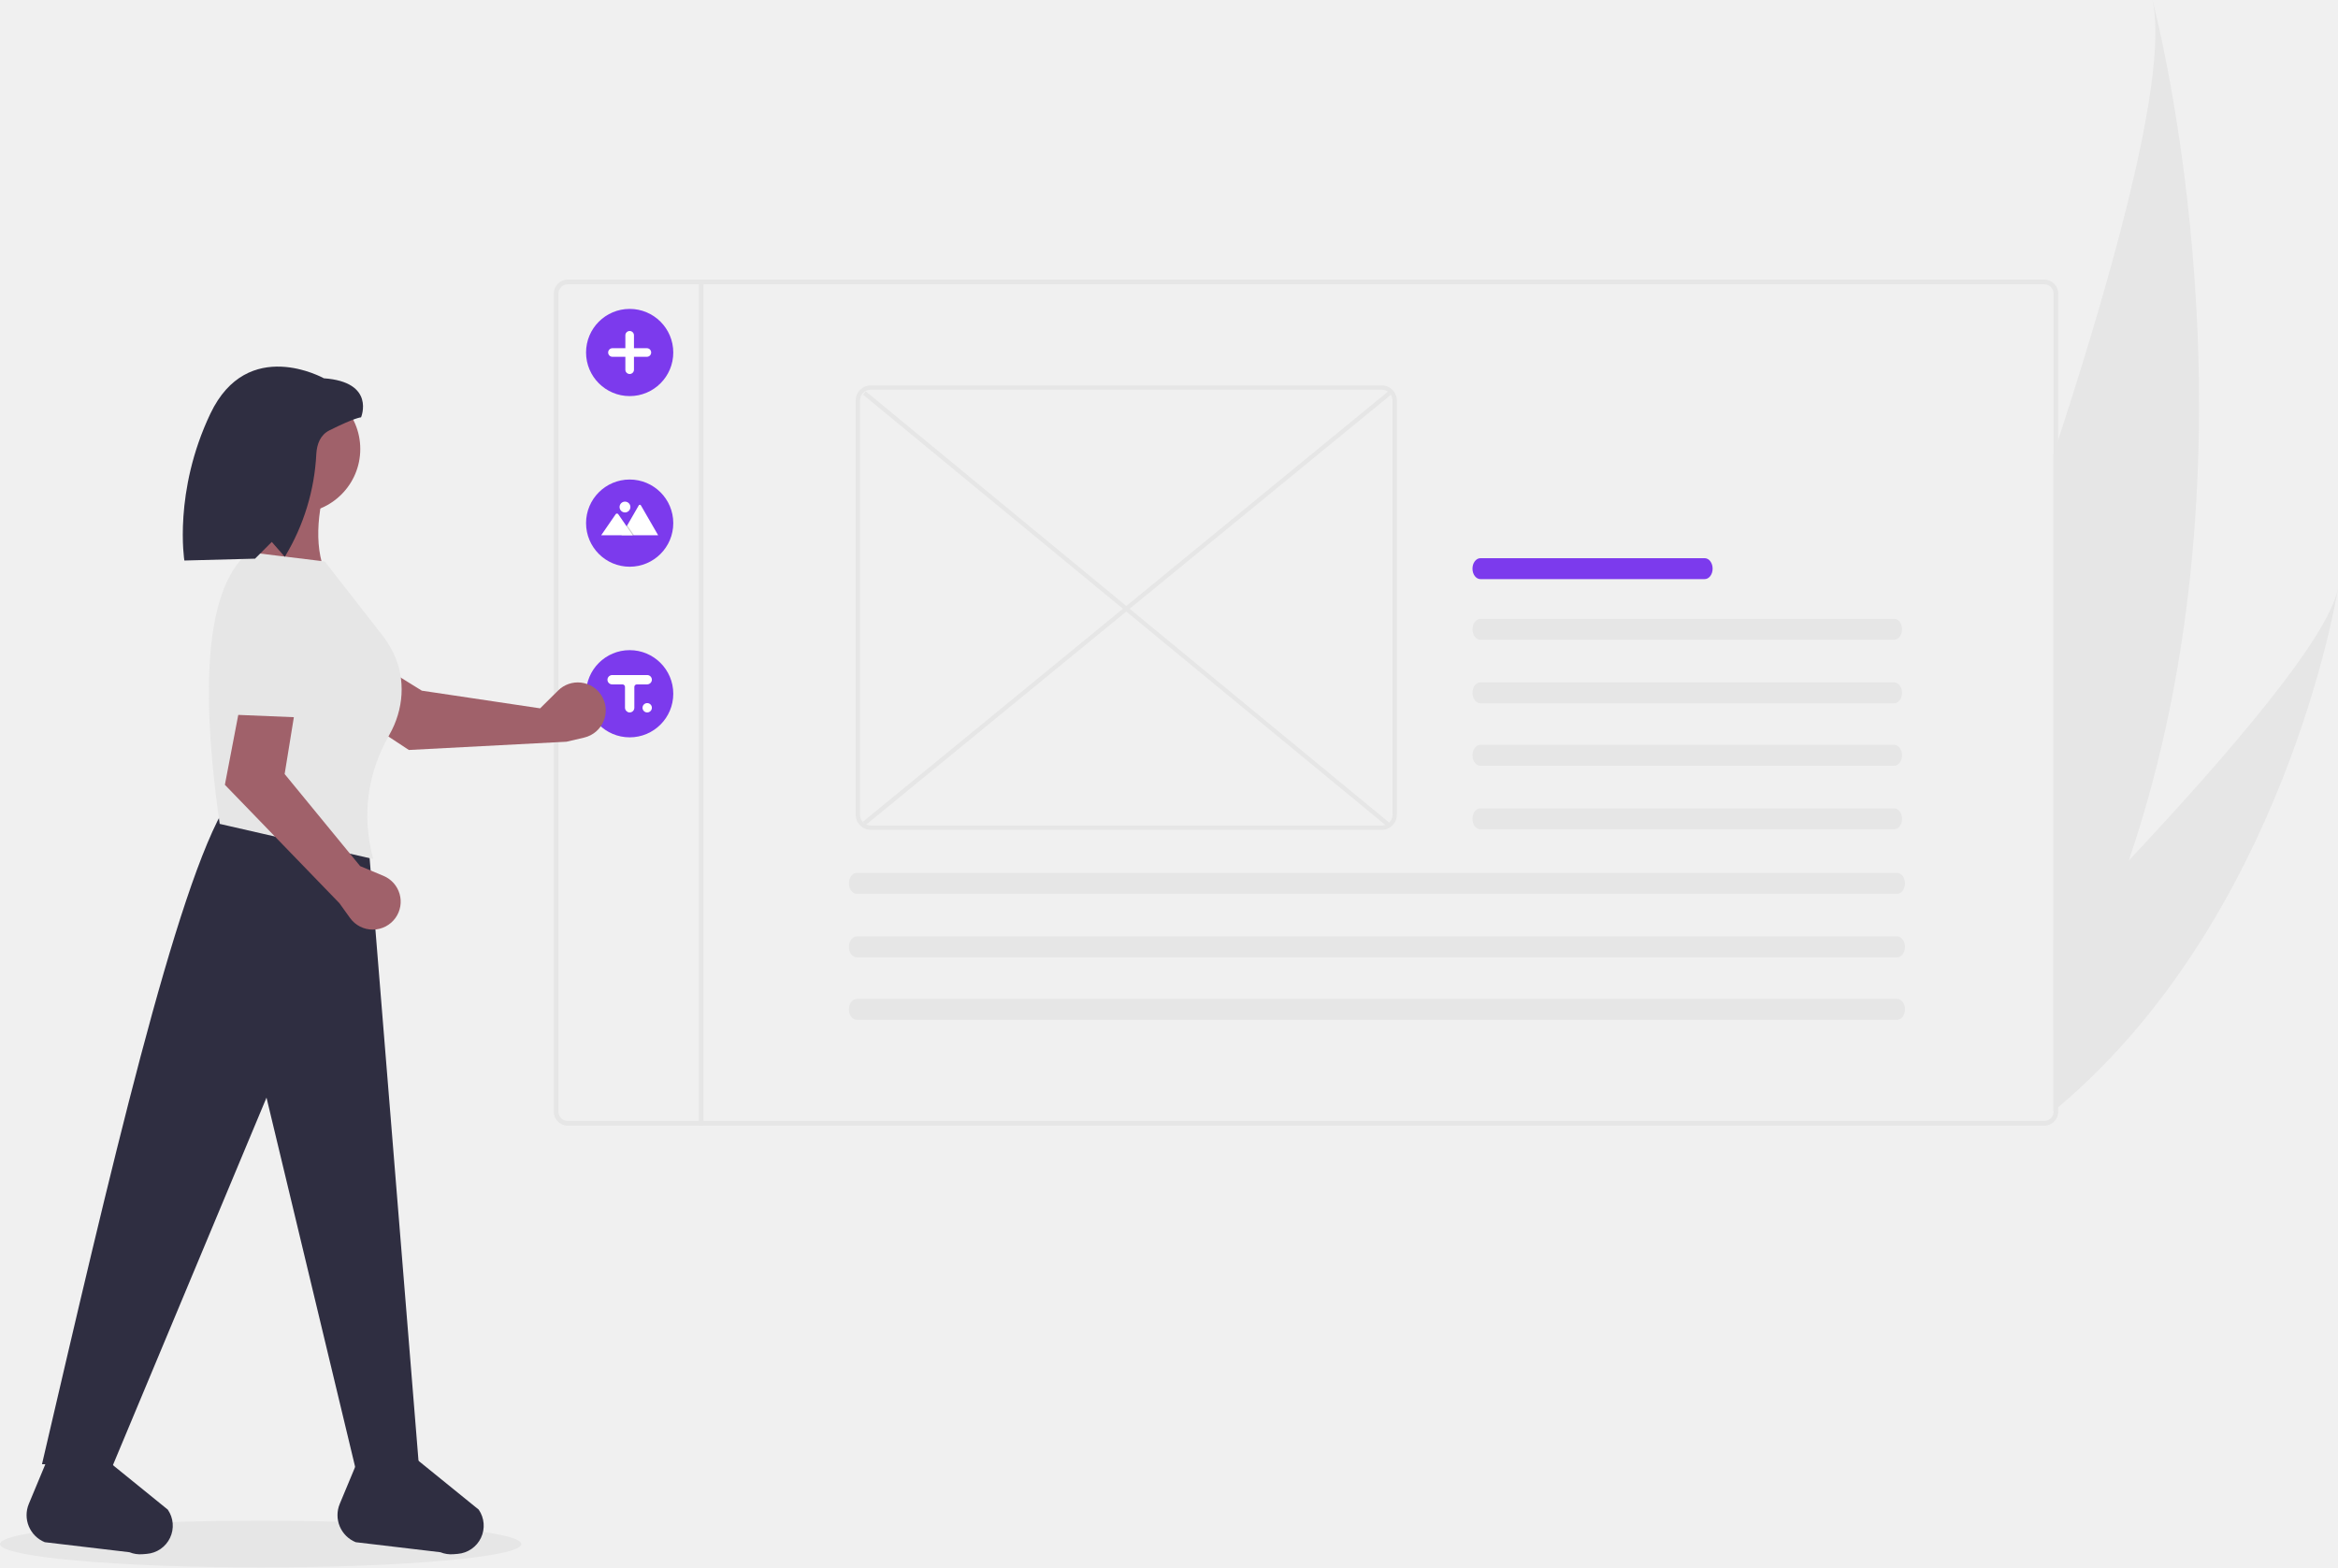
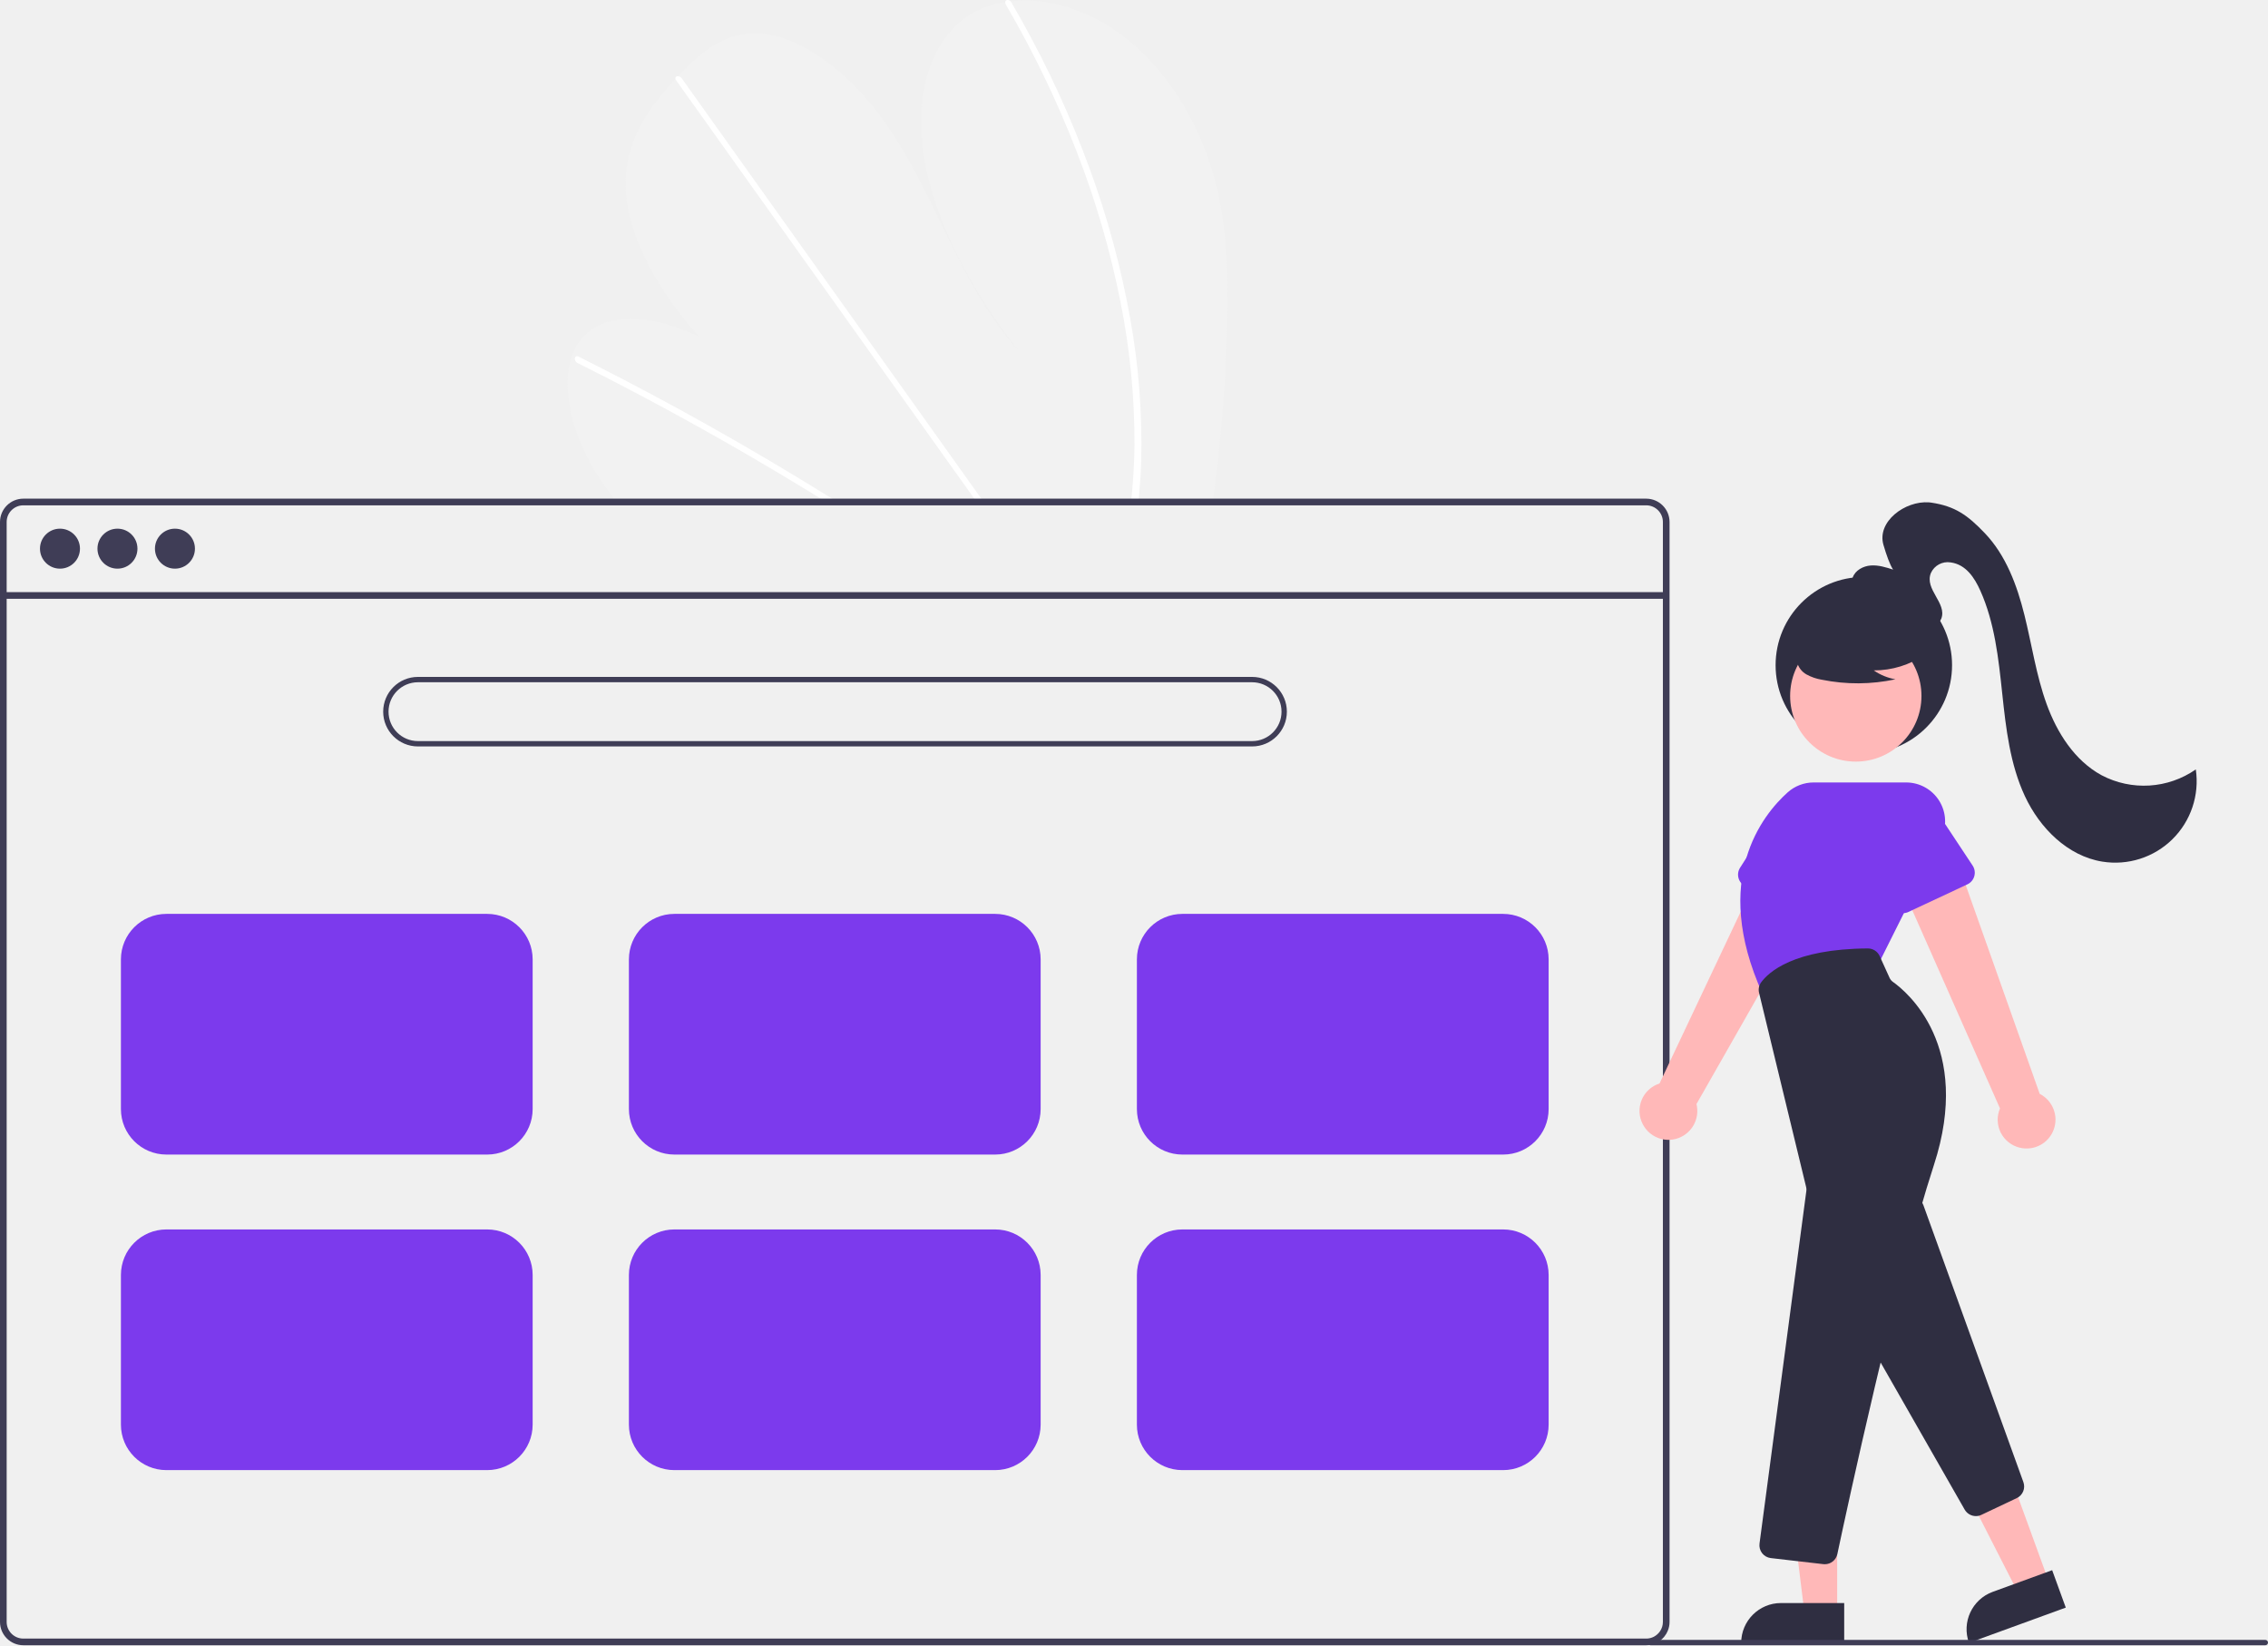
- <svg xmlns="http://www.w3.org/2000/svg" id="b8a77818-6ab0-46b3-bde5-d559b2498a42" data-name="Layer 1" width="1000.1" height="670.62" viewBox="0 0 1000.1 670.62">
-   <path d="M1010.56,482.85a455.603,455.603,0,0,1-30.18,69.41c-.66,1.22-1.33,2.44-2,3.66V309c.67-2.04,1.34-4.07,2-6.11,26.91-82.58,46.9-159.04,40.29-188.2C1022.61,122.03,1070.48,307.39,1010.56,482.85Z" transform="translate(-99.95001 -114.69)" fill="#e6e6e6" />
-   <path d="M1100.05,366.48c-.74,4.64-23.65,140.99-119.67,221.94-.66.57-1.33,1.12-2,1.67V516.41c.66-.68,1.33-1.36,2-2.05,9.84-10.1,20.05-20.73,30.18-31.51C1053.99,436.58,1095.85,387.57,1100.05,366.48Z" transform="translate(-99.95001 -114.69)" fill="#e6e6e6" />
-   <ellipse cx="111.5" cy="660.62" rx="111.5" ry="10" fill="#e6e6e6" />
-   <path d="M974.38,234.31H342.83a5.998,5.998,0,0,0-6,6v350a5.998,5.998,0,0,0,6,6H974.38a5.998,5.998,0,0,0,6-6v-350A5.998,5.998,0,0,0,974.38,234.31Zm4,356a3.999,3.999,0,0,1-4,4H342.83a3.999,3.999,0,0,1-4-4v-350a3.999,3.999,0,0,1,4-4H974.38a3.999,3.999,0,0,1,4,4Z" transform="translate(-99.95001 -114.69)" fill="#e6e6e6" />
-   <rect x="298.89" y="119.62" width="2" height="362" fill="#e6e6e6" />
-   <path d="M350.641,265.508a18.654,18.654,0,1,1,18.654,18.654A18.675,18.675,0,0,1,350.641,265.508Z" transform="translate(-99.95001 -114.69)" fill="#7c3aed" />
-   <path d="M350.641,338.508a18.654,18.654,0,1,1,18.654,18.654A18.675,18.675,0,0,1,350.641,338.508Z" transform="translate(-99.95001 -114.69)" fill="#7c3aed" />
-   <path d="M350.641,411.508a18.654,18.654,0,1,1,18.654,18.654A18.675,18.675,0,0,1,350.641,411.508Z" transform="translate(-99.95001 -114.69)" fill="#7c3aed" />
-   <path d="M361.935,263.668h5.52v-5.52a1.84,1.84,0,1,1,3.68,0v5.52h5.52a1.84,1.84,0,0,1,0,3.68h-5.52v5.52a1.84,1.84,0,0,1-3.68,0V267.348h-5.52a1.84,1.84,0,1,1,0-3.68Z" transform="translate(-99.95001 -114.69)" fill="#fff" />
-   <path d="M365.806,343.706h15.617a.318.318,0,0,0,.058-.005l-7.386-12.794a.517.517,0,0,0-.9,0l-4.957,8.586-.237.411Z" transform="translate(-99.95001 -114.69)" fill="#fff" />
-   <polygon points="265.856 229.016 271.188 229.016 268.57 225.214 268.382 224.94 268.288 224.803 268.05 225.214 265.856 229.016" opacity="0.2" style="isolation:isolate" />
-   <path d="M357.11,343.706h13.508l-2.618-3.802-.188-.274-3.411-4.955a.69.69,0,0,0-1.024-.061.615.615,0,0,0-.049.061Z" transform="translate(-99.95001 -114.69)" fill="#fff" />
-   <circle cx="267.341" cy="216.934" r="2.314" fill="#fff" />
-   <rect x="436.771" y="373.998" width="290.485" height="1.837" transform="translate(-205.7421 339.1264) rotate(-39.33239)" fill="#e6e6e6" />
-   <rect x="581.096" y="229.841" width="1.837" height="291.069" transform="translate(-177.7555 471.126) rotate(-50.50975)" fill="#e6e6e6" />
-   <path d="M691.032,279.588H472.415a6.437,6.437,0,0,0-6.43,6.43V463.299a6.438,6.438,0,0,0,6.43,6.43H691.032a6.437,6.437,0,0,0,6.43-6.43V286.018a6.437,6.437,0,0,0-6.43-6.43ZM472.415,467.892a4.598,4.598,0,0,1-4.593-4.593V286.018a4.598,4.598,0,0,1,4.593-4.593H691.032a4.598,4.598,0,0,1,4.593,4.593V463.299a4.598,4.598,0,0,1-4.593,4.593Z" transform="translate(-99.95001 -114.69)" fill="#e6e6e6" />
-   <g id="b7202e77-47b3-4d88-8d2a-2206841e46b2" data-name="Path 40">
-     <path d="M733.164,379.455c-1.88.041-3.38,2.078-3.349,4.551.03,2.416,1.512,4.365,3.349,4.404H910.11c1.88.041,3.43-1.931,3.461-4.404s-1.469-4.511-3.349-4.551q-.056-.001-.112,0Z" transform="translate(-99.95001 -114.69)" fill="#e6e6e6" />
-   </g>
-   <path id="bfc1215b-6465-4563-8feb-7e589d2c97b6" data-name="Path 40" d="M733.164,353.512c-1.88.041-3.38,2.078-3.349,4.551.03,2.416,1.512,4.365,3.349,4.404h95.916c1.88.041,3.43-1.931,3.461-4.404s-1.469-4.511-3.349-4.551q-.056-.001-.112,0Z" transform="translate(-99.95001 -114.69)" fill="#7c3aed" />
-   <g id="e482ad8c-5b59-4aa3-8d0a-acebf632571d" data-name="Path 40">
-     <path d="M733.164,406.634c-1.88.041-3.38,2.078-3.349,4.551.03,2.416,1.512,4.365,3.349,4.404H910.11c1.88.041,3.43-1.931,3.461-4.404s-1.469-4.511-3.349-4.551q-.056-.001-.112,0Z" transform="translate(-99.95001 -114.69)" fill="#e6e6e6" />
-   </g>
-   <g id="a4240805-a668-4077-939e-34c0ef9642f4" data-name="Path 40">
-     <path d="M733.164,433.375c-1.88.041-3.38,2.078-3.349,4.551.03,2.416,1.512,4.365,3.349,4.404H910.11c1.88.041,3.43-1.931,3.461-4.404s-1.469-4.511-3.349-4.551q-.056-.001-.112,0Z" transform="translate(-99.95001 -114.69)" fill="#e6e6e6" />
-   </g>
-   <g id="ecd3311d-200b-4df1-9e16-2b2cfcf2d576" data-name="Path 40">
-     <path d="M733.164,460.554c-1.88.041-3.38,2.078-3.349,4.551.03,2.416,1.512,4.365,3.349,4.404H910.11c1.88.041,3.43-1.931,3.461-4.404s-1.469-4.511-3.349-4.551q-.056-.001-.112,0Z" transform="translate(-99.95001 -114.69)" fill="#e6e6e6" />
-   </g>
-   <g id="b12ed9b2-cc32-4c4f-a9d5-2d1deb4d0e3e" data-name="Path 40">
-     <path d="M466.421,488.156c-1.88.041-3.38,2.078-3.349,4.551.03,2.416,1.512,4.365,3.349,4.404H911.367c1.88.041,3.43-1.931,3.461-4.404s-1.469-4.511-3.349-4.551q-.056-.001-.112,0Z" transform="translate(-99.95001 -114.69)" fill="#e6e6e6" />
-   </g>
-   <g id="e10bb4bc-6df1-41b6-ac46-84090840b498" data-name="Path 40">
-     <path d="M466.421,515.335c-1.88.041-3.38,2.078-3.349,4.551.03,2.416,1.512,4.365,3.349,4.404H911.367c1.88.041,3.43-1.931,3.461-4.404s-1.469-4.511-3.349-4.551q-.056-.001-.112,0Z" transform="translate(-99.95001 -114.69)" fill="#e6e6e6" />
-   </g>
-   <g id="e3c0a870-6a35-4470-a43f-0902a465f5fb" data-name="Path 40">
-     <path d="M466.421,542.076c-1.88.041-3.38,2.078-3.349,4.551.03,2.416,1.512,4.365,3.349,4.404H911.367c1.88.041,3.43-1.931,3.461-4.404s-1.469-4.511-3.349-4.551q-.056-.001-.112,0Z" transform="translate(-99.95001 -114.69)" fill="#e6e6e6" />
-   </g>
-   <path d="M279.498,746.22l-26.896-.845L213.95,584.31,148.021,742.09l-30.108-.946c28.624-122.863,57.423-247.99,79.198-282.708l60.467,17.504Z" transform="translate(-99.95001 -114.69)" fill="#2f2e41" />
-   <path d="M162.725,779.514l-1.867.149a12.101,12.101,0,0,1-5.524-.853L119.11,774.517a12.504,12.504,0,0,1-6.831-16.392L120.118,739.31h25.38L171.716,760.573A12.101,12.101,0,0,1,162.725,779.514Z" transform="translate(-99.95001 -114.69)" fill="#2f2e41" />
-   <path d="M295.725,779.514l-1.867.149a12.101,12.101,0,0,1-5.524-.853L252.11,774.517a12.504,12.504,0,0,1-6.831-16.392L253.118,739.31h25.38L304.716,760.573A12.101,12.101,0,0,1,295.725,779.514Z" transform="translate(-99.95001 -114.69)" fill="#2f2e41" />
-   <path d="M274.841,435.568l-47.526-31.327,21.969-13.304,31.11,19.254,50.605,7.562,7.693-7.627a11.958,11.958,0,0,1,18.501,2.061l0,0a11.958,11.958,0,0,1-7.359,18.075l-7.592,1.775Z" transform="translate(-99.95001 -114.69)" fill="#a0616a" />
-   <path d="M227.557,412.826c-5.308-10.982-14.546-19.989-27.097-27.331l24.669-24.736c11.871,6.693,22.288,17.402,31.97,30.143Z" transform="translate(-99.95001 -114.69)" fill="#e6e6e6" />
-   <circle cx="126.63" cy="192.102" r="27.482" fill="#a0616a" />
-   <path d="M240.472,362.865l-35.007-8.752c3.127-8.935,1.958-22.355,0-36.599h35.007C235.375,334.138,233.923,350.083,240.472,362.865Z" transform="translate(-99.95001 -114.69)" fill="#a0616a" />
-   <path d="M259.567,482.208l-65.639-15.021c-6.94-48.37-8.417-98.855,12.332-116.257l32.621,3.978,24.589,31.538a42.704,42.704,0,0,1,4.861,7.861c5.287,11.074,4.286,24.024-1.789,34.687C257.312,445.199,254.492,462.827,259.567,482.208Z" transform="translate(-99.95001 -114.69)" fill="#e6e6e6" />
-   <path d="M196.144,450.462l10.706-55.906,20.711,15.187-5.852,36.115,32.301,39.396,9.994,4.18a11.958,11.958,0,0,1,5.192,17.876l0,0a11.958,11.958,0,0,1-19.515.135l-4.551-6.331Z" transform="translate(-99.95001 -114.69)" fill="#a0616a" />
-   <path d="M236.623,383.471c-4.498,11.338-4.883,24.235-1.8,38.445L199.918,420.479c-3.101-13.27-2.26-28.187.575-43.936Z" transform="translate(-99.95001 -114.69)" fill="#e6e6e6" />
-   <path d="M238.483,276.539S205.863,258.24,189.95,291.656s-11.139,62.854-11.139,62.854L209.045,353.715l7.161-7.161,5.569,6.365.085-.137A93.839,93.839,0,0,0,235.256,308.904c.253-4.242,1.715-8.138,5.614-10.087,11.139-5.569,13.526-5.569,13.526-5.569S260.761,278.131,238.483,276.539Z" transform="translate(-99.95001 -114.69)" fill="#2f2e41" />
-   <path d="M376.796,403.508h-14.893a2.074,2.074,0,0,0-2.08,1.664,2.001,2.001,0,0,0,1.973,2.336h4.431a1.069,1.069,0,0,1,1.069,1.069v8.824a2.074,2.074,0,0,0,1.664,2.08,2.001,2.001,0,0,0,2.336-1.973v-8.931a1.069,1.069,0,0,1,1.069-1.069h4.324a2.074,2.074,0,0,0,2.08-1.664A2.001,2.001,0,0,0,376.796,403.508Z" transform="translate(-99.95001 -114.69)" fill="#fff" />
-   <circle cx="276.846" cy="302.818" r="2" fill="#fff" />
+ <svg xmlns="http://www.w3.org/2000/svg" id="aee208a0-d3af-4f9e-8f7e-ec9443f0f7b7" data-name="Layer 1" width="848.284" height="615.234" viewBox="0 0 848.284 615.234">
+   <path d="M634.899,256.958a554.592,554.592,0,0,1-5.228,71.262c-.115.829-.239,1.659-.354,2.488L406.04,329.46c-.656-.824-1.301-1.657-1.926-2.501-2.085-2.792-4.038-5.663-5.832-8.633-8.62-14.308-12.567-31.061-8.612-42.619l.071-.18a20.281,20.281,0,0,1,3.958-6.878c9.017-10.15,27.248-8.458,43.792-.265-14.839-16.243-26.655-36.739-27.553-55.035-.88-17.845,8.451-30.593,18.572-41.427.332-.358.664-.706.996-1.054.161-.179.332-.348.493-.527,7.896-8.256,17.102-16.395,30.427-15.41,14.614,1.082,30.816,13.322,42.177,27.586,11.36,14.254,18.91,30.446,26.562,46.249,7.662,15.793,15.951,31.99,28.246,45.489C540.758,253.192,527.332,229.226,522.372,205.918s-.595-45.694,14.247-56.671a34.713,34.713,0,0,1,15.205-6.135c.64-.106,1.291-.193,1.951-.269,13.739-1.563,30.143,3.188,44.1,14.547,15.37,12.506,26.027,31.046,31.329,48.646C634.505,223.635,635.07,240.578,634.899,256.958Z" transform="translate(-175.858 -142.383)" fill="#f2f2f2" />
+   <path d="M488.818,329.923l-4.269-.024q-2.033-1.271-4.086-2.513c-.847-.535-1.704-1.05-2.562-1.574q-21.243-12.974-42.751-24.889Q413.661,288.997,391.956,278.171a1.789,1.789,0,0,1-1.029-2.046.515.515,0,0,1,.071-.15c.202-.379.653-.536,1.311-.213,1.775.89,3.56,1.78,5.335,2.69q21.764,11.012,43.342,23.123,21.563,12.106,42.879,25.28c.299.182.598.373.897.555C486.118,328.247,487.463,329.085,488.818,329.923Z" transform="translate(-175.858 -142.383)" fill="#fff" />
+   <path d="M543.868,330.23l-2.64-.015c-.595-.833-1.181-1.667-1.776-2.5q-20.985-29.428-41.962-58.855-34.351-48.178-68.682-96.355a1.7,1.7,0,0,1-.297-.582c-.196-.711.327-1.128.996-1.054a2.006,2.006,0,0,1,1.395.888q19.259,27.018,38.509,54.016,34.173,47.937,68.336,95.863c1.449,2.028,2.897,4.066,4.346,6.094C542.687,328.564,543.282,329.397,543.868,330.23Z" transform="translate(-175.858 -142.383)" fill="#fff" />
+   <path d="M602.684,314.899c-.135,4.449-.429,8.828-.814,13.166q-.112,1.244-.224,2.489l-2.77-.015c.085-.829.169-1.659.244-2.489.585-6.267,1.001-12.605,1.057-19.114a266.656,266.656,0,0,0-5.25-53.75,334.665,334.665,0,0,0-16.259-55.842A383.492,383.492,0,0,0,552.068,144.093a1.476,1.476,0,0,1-.245-.981c.114-.789,1.165-1.024,1.951-.269a2.293,2.293,0,0,1,.397.502q1.917,3.296,3.763,6.611a383.228,383.228,0,0,1,25.461,55.443,333.081,333.081,0,0,1,15.157,55.926A263.074,263.074,0,0,1,602.684,314.899Z" transform="translate(-175.858 -142.383)" fill="#fff" />
+   <path d="M791.578,328.857h-607a8.728,8.728,0,0,0-8.72,8.72v411.32a8.728,8.728,0,0,0,8.72,8.72h607a8.712,8.712,0,0,0,6.63-3.06,2.043,2.043,0,0,0,.19-.24,8.166,8.166,0,0,0,1.25-2.11,8.507,8.507,0,0,0,.66-3.31V337.577A8.73,8.73,0,0,0,791.578,328.857Zm6.24,420.04a6.175,6.175,0,0,1-1.03,3.42,6.446,6.446,0,0,1-2.36,2.12,6.184,6.184,0,0,1-2.85.69h-607a6.238,6.238,0,0,1-6.23-6.23V337.577a6.238,6.238,0,0,1,6.23-6.23h607a6.239,6.239,0,0,1,6.24,6.23Z" transform="translate(-175.858 -142.383)" fill="#3f3d56" />
+   <rect x="1.243" y="221.423" width="621.957" height="2.493" fill="#3f3d56" />
+   <circle cx="22.432" cy="205.17" r="7.478" fill="#3f3d56" />
+   <circle cx="43.932" cy="205.17" r="7.478" fill="#3f3d56" />
+   <circle cx="65.433" cy="205.17" r="7.478" fill="#3f3d56" />
+   <path d="M644.177,421.509h-312a13,13,0,0,1,0-26h312a13,13,0,0,1,0,26Zm-312-24a11,11,0,0,0,0,22h312a11,11,0,0,0,0-22Z" transform="translate(-175.858 -142.383)" fill="#3f3d56" />
+   <path d="M358.083,574.127h-120a17.019,17.019,0,0,1-17-17v-56a17.019,17.019,0,0,1,17-17h120a17.019,17.019,0,0,1,17,17v56A17.019,17.019,0,0,1,358.083,574.127Z" transform="translate(-175.858 -142.383)" fill="#7c3aed" />
+   <path d="M548.083,574.127h-120a17.019,17.019,0,0,1-17-17v-56a17.019,17.019,0,0,1,17-17h120a17.019,17.019,0,0,1,17,17v56A17.019,17.019,0,0,1,548.083,574.127Z" transform="translate(-175.858 -142.383)" fill="#7c3aed" />
+   <path d="M738.083,574.127h-120a17.019,17.019,0,0,1-17-17v-56a17.019,17.019,0,0,1,17-17h120a17.019,17.019,0,0,1,17,17v56A17.019,17.019,0,0,1,738.083,574.127Z" transform="translate(-175.858 -142.383)" fill="#7c3aed" />
+   <path d="M358.083,692.127h-120a17.019,17.019,0,0,1-17-17v-56a17.019,17.019,0,0,1,17-17h120a17.019,17.019,0,0,1,17,17v56A17.019,17.019,0,0,1,358.083,692.127Z" transform="translate(-175.858 -142.383)" fill="#7c3aed" />
+   <path d="M548.083,692.127h-120a17.019,17.019,0,0,1-17-17v-56a17.019,17.019,0,0,1,17-17h120a17.019,17.019,0,0,1,17,17v56A17.019,17.019,0,0,1,548.083,692.127Z" transform="translate(-175.858 -142.383)" fill="#7c3aed" />
+   <path d="M738.083,692.127h-120a17.019,17.019,0,0,1-17-17v-56a17.019,17.019,0,0,1,17-17h120a17.019,17.019,0,0,1,17,17v56A17.019,17.019,0,0,1,738.083,692.127Z" transform="translate(-175.858 -142.383)" fill="#7c3aed" />
+   <circle cx="697.115" cy="248.744" r="33" fill="#2f2e41" />
+   <path d="M790.301,562.796a10.743,10.743,0,0,1,6.253-15.24l41.816-88.459,19.128,13.413-47.119,82.735a10.801,10.801,0,0,1-20.078,7.551Z" transform="translate(-175.858 -142.383)" fill="#ffb8b8" />
+   <path d="M826.133,470.841a4.812,4.812,0,0,1,.552-3.973l13.001-20.382a13.377,13.377,0,0,1,24.456,10.85l-6.549,23.353a4.817,4.817,0,0,1-6.604,3.096L828.78,473.855A4.811,4.811,0,0,1,826.133,470.841Z" transform="translate(-175.858 -142.383)" fill="#7c3aed" />
+   <path d="M931.348,571.566a10.743,10.743,0,0,1-7.445-14.694l-39.602-89.472,22.655-5.706,31.804,89.742a10.801,10.801,0,0,1-7.412,20.13Z" transform="translate(-175.858 -142.383)" fill="#ffb8b8" />
+   <polygon points="766.285 591.358 754.765 595.553 733.105 553.115 750.107 546.924 766.285 591.358" fill="#ffb8b8" />
+   <path d="M923.479,735.693H947.123a0,0,0,0,1,0,0v14.887a0,0,0,0,1,0,0H908.592a0,0,0,0,1,0,0v0A14.887,14.887,0,0,1,923.479,735.693Z" transform="translate(-374.1125 219.9076) rotate(-20.00652)" fill="#2f2e41" />
+   <path d="M910.695,706.898l-43.887-76.802a4.822,4.822,0,0,1,.052-4.868l19.762-32.937a4.817,4.817,0,0,1,8.661.841l37.364,103.468a4.799,4.799,0,0,1-2.469,5.99l-13.239,6.271a4.774,4.774,0,0,1-2.044.459A4.84,4.84,0,0,1,910.695,706.898Z" transform="translate(-175.858 -142.383)" fill="#2f2e41" />
+   <circle cx="694.111" cy="260.239" r="24.561" fill="#ffb8b8" />
+   <path d="M835.034,513.874c-19.342-42.889.157-66.859,9.439-75.173a14.557,14.557,0,0,1,9.73-3.721h34.599a14.576,14.576,0,0,1,13.038,21.095l-23.13,46.259-43.488,11.96Z" transform="translate(-175.858 -142.383)" fill="#7c3aed" />
+   <path d="M885.651,483.434a4.812,4.812,0,0,1-2.645-3.015l-6.924-23.163a13.377,13.377,0,0,1,24.198-11.413l13.39,20.223a4.817,4.817,0,0,1-1.974,7.022l-22.033,10.314A4.811,4.811,0,0,1,885.651,483.434Z" transform="translate(-175.858 -142.383)" fill="#7c3aed" />
+   <polygon points="687.147 602.955 674.887 602.954 669.055 555.666 687.149 555.667 687.147 602.955" fill="#ffb8b8" />
+   <path d="M666.13,599.451h23.644a0,0,0,0,1,0,0v14.887a0,0,0,0,1,0,0H651.243a0,0,0,0,1,0,0v0A14.887,14.887,0,0,1,666.13,599.451Z" fill="#2f2e41" />
+   <path d="M857.81,727.286l-19.629-2.264a4.818,4.818,0,0,1-4.223-5.42l17.518-131.9a3.75,3.75,0,0,0-.073-1.377l-17.608-72.645a4.761,4.761,0,0,1,.754-3.926c2.73-3.764,12.086-12.537,39.914-12.703h.03a4.834,4.834,0,0,1,4.397,2.827l3.712,8.166a3.763,3.763,0,0,0,1.253,1.513c5.11,3.617,29.862,23.918,15.328,68.489-14.285,43.807-32.587,128.855-36.111,145.459a4.791,4.791,0,0,1-4.698,3.814A4.925,4.925,0,0,1,857.81,727.286Z" transform="translate(-175.858 -142.383)" fill="#2f2e41" />
+   <path d="M895.777,387.173A33.405,33.405,0,0,1,876.686,393.073a20.471,20.471,0,0,0,8.114,3.338,67.359,67.359,0,0,1-27.514.155,17.807,17.807,0,0,1-5.76-1.978,7.289,7.289,0,0,1-3.555-4.755c-.604-3.449,2.083-6.582,4.876-8.693A35.967,35.967,0,0,1,883.071,375.1c3.376.873,6.759,2.347,8.951,5.059s2.843,6.891.753,9.684Z" transform="translate(-175.858 -142.383)" fill="#2f2e41" />
+   <path d="M879.378,370.088c-2.806-.934-5.693-1.914-7.916-3.864s-3.634-5.139-2.635-7.922c.963-2.682,3.896-4.248,6.738-4.459s5.638.669,8.351,1.537c-1.227-1.854-2.495-5.449-3.605-9.241-2.532-8.652,8.02-16.553,17.011-15.901q.397.029.769.083c9.066,1.323,13.769,4.781,20.101,11.403,7.921,8.284,12.063,19.461,14.837,30.582s4.403,22.564,8.305,33.341S951.817,426.785,961.88,432.271a33.982,33.982,0,0,0,35.26-2.173,30.442,30.442,0,0,1-34.972,34.484c-12.992-2.098-23.4-12.563-28.958-24.491s-7.077-25.281-8.471-38.367-2.807-26.434-8.185-38.445c-2.177-4.861-5.381-9.809-11.107-10.585a6.89,6.89,0,0,0-7.387,3.959c-2.518,6.094,6.096,11.254,3.889,17.061a6.393,6.393,0,0,1-5.692,3.887c-4.164.274-7.584-2.113-10.806-4.416C878.859,368.472,879.378,370.088,879.378,370.088Z" transform="translate(-175.858 -142.383)" fill="#2f2e41" />
+   <path d="M1023.142,757.617h-230a1,1,0,0,1,0-2h230a1,1,0,0,1,0,2Z" transform="translate(-175.858 -142.383)" fill="#3f3d56" />
</svg>
